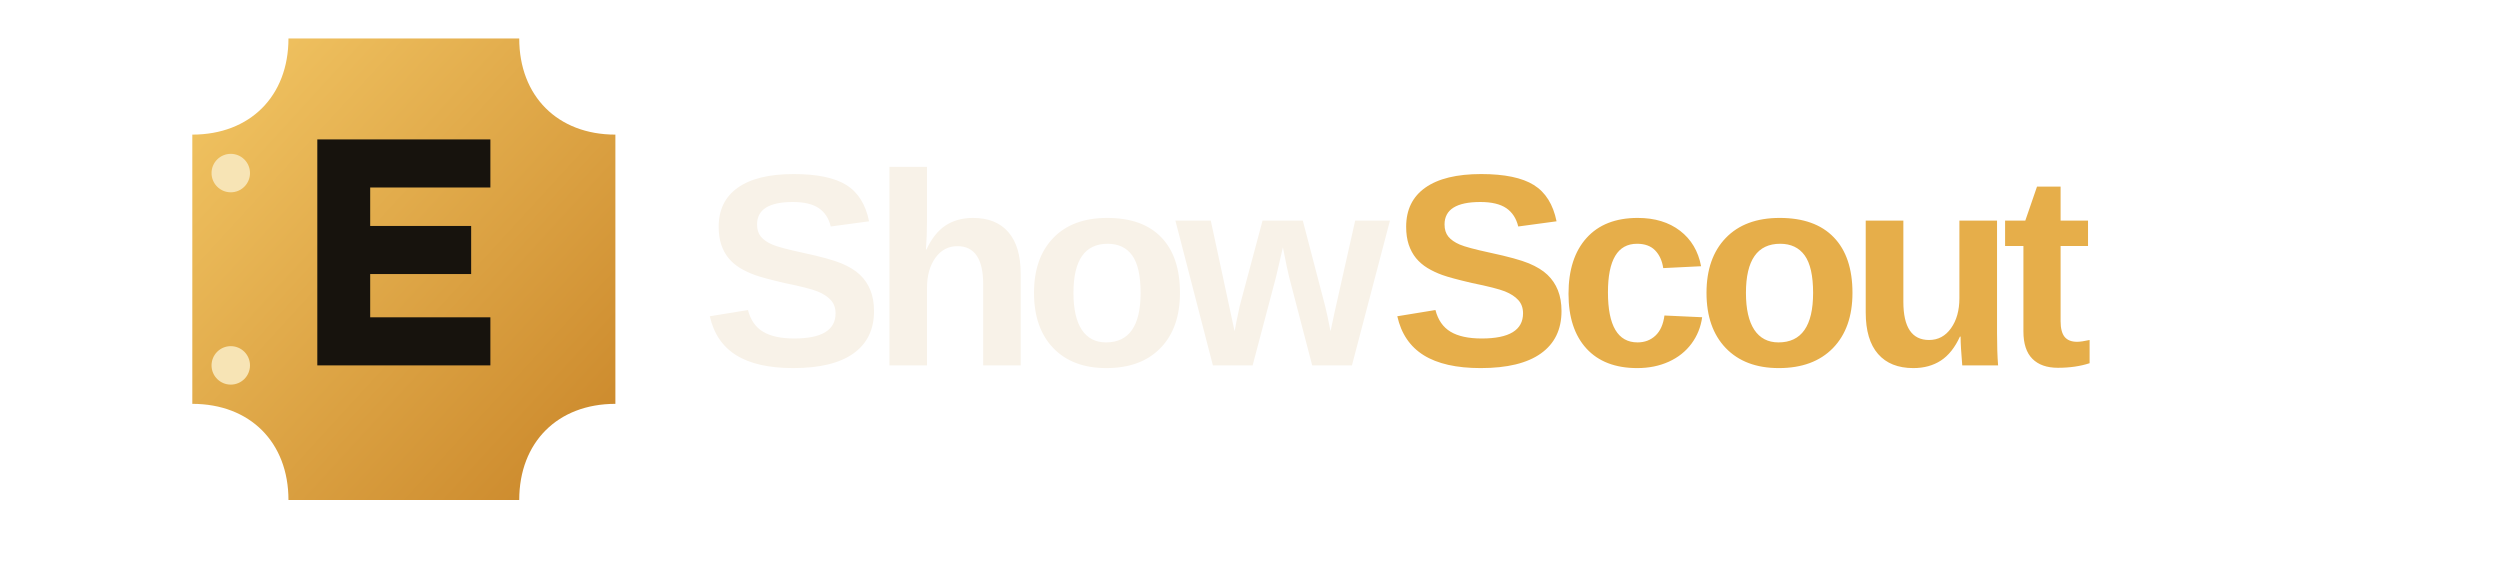
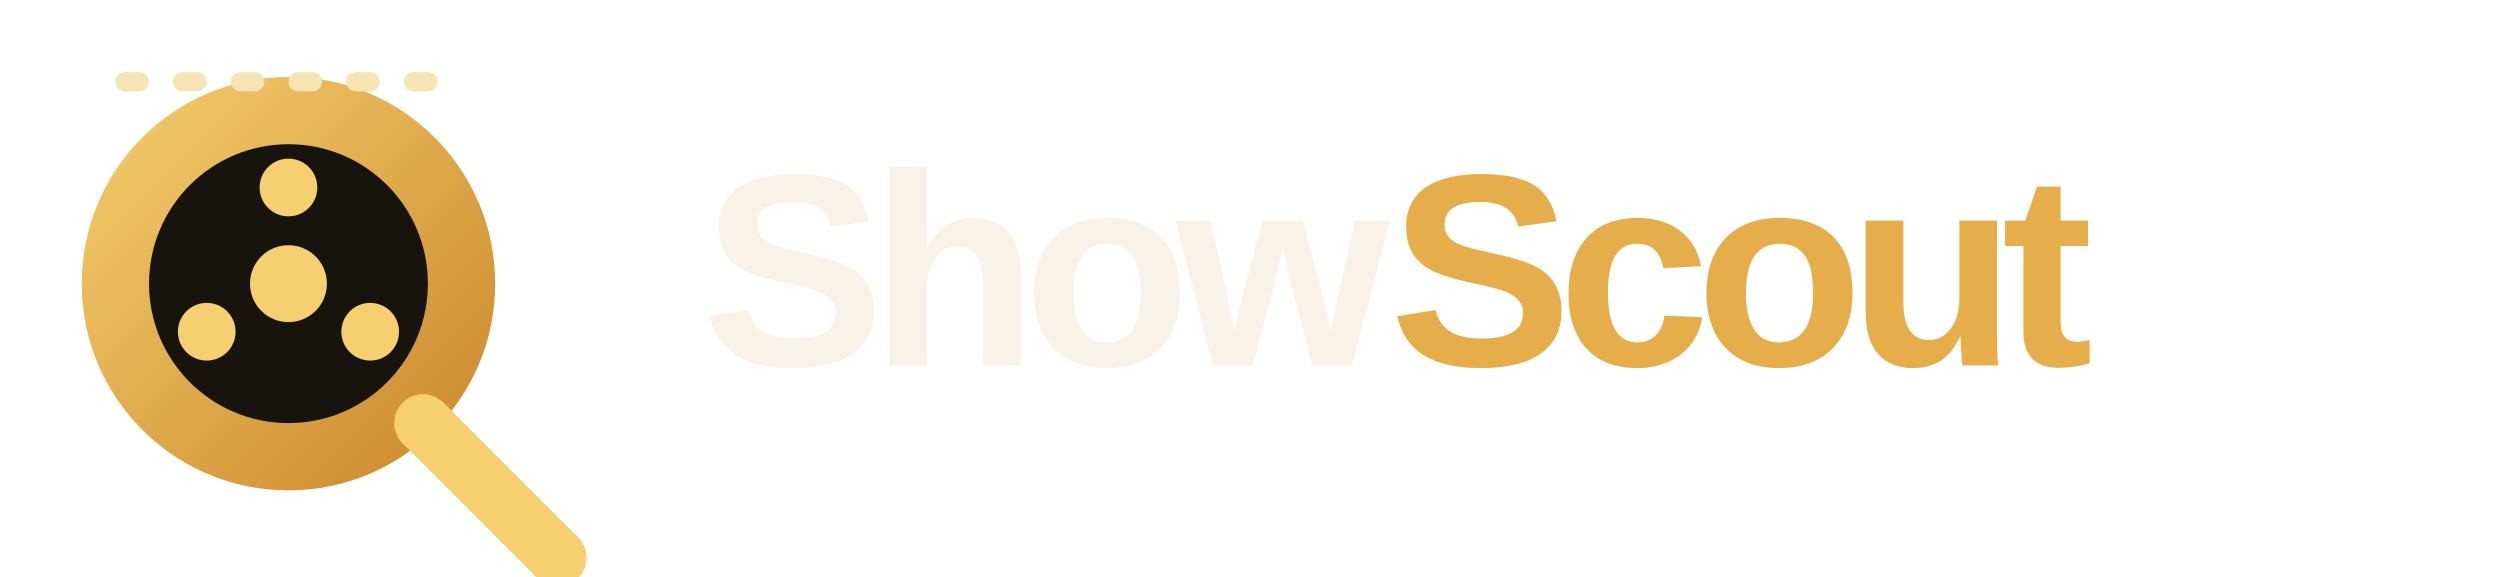
<svg xmlns="http://www.w3.org/2000/svg" viewBox="0 0 520 120" role="img" aria-labelledby="title desc">
  <defs>
    <linearGradient id="gold" x1="0" y1="0" x2="1" y2="1">
-       <stop stop-color="#f3c765" />
+       <stop stop-color="#f5cf70" />
      <stop offset="1" stop-color="#c98528" />
    </linearGradient>
  </defs>
  <g transform="translate(8 8)">
-     <path fill="url(#gold)" d="M52 0h48c0 12 8 20 20 20v56c-12 0-20 8-20 20H52c0-12-8-20-20-20V20C44 20 52 12 52 0Z" />
-     <path fill="#17130d" d="M58 21h36v10H69v8h21v10H69v9h25v10H58z" />
-     <circle cx="40" cy="28" r="4" fill="#f7e4b5" />
-     <circle cx="40" cy="68" r="4" fill="#f7e4b5" />
+     <circle cx="52" cy="51" r="43" fill="url(#gold)" />
+     <circle cx="52" cy="51" r="29" fill="#17130d" />
+     <circle cx="52" cy="51" r="8" fill="#f5cf70" />
+     <circle cx="52" cy="31" r="6" fill="#f5cf70" />
+     <circle cx="35" cy="61" r="6" fill="#f5cf70" />
+     <circle cx="69" cy="61" r="6" fill="#f5cf70" />
+     <path d="M80 80 108 108" fill="none" stroke="#f5cf70" stroke-width="12" stroke-linecap="round" />
+     <path d="M18 9h68" fill="none" stroke="#f7e4b5" stroke-width="4" stroke-linecap="round" stroke-dasharray="3 9" />
  </g>
  <text x="146" y="76" fill="#f8f2e8" font-family="Arial, sans-serif" font-size="57" font-weight="700" letter-spacing="-3">Show<tspan fill="#e6ae4a">Scout</tspan>
  </text>
</svg>
